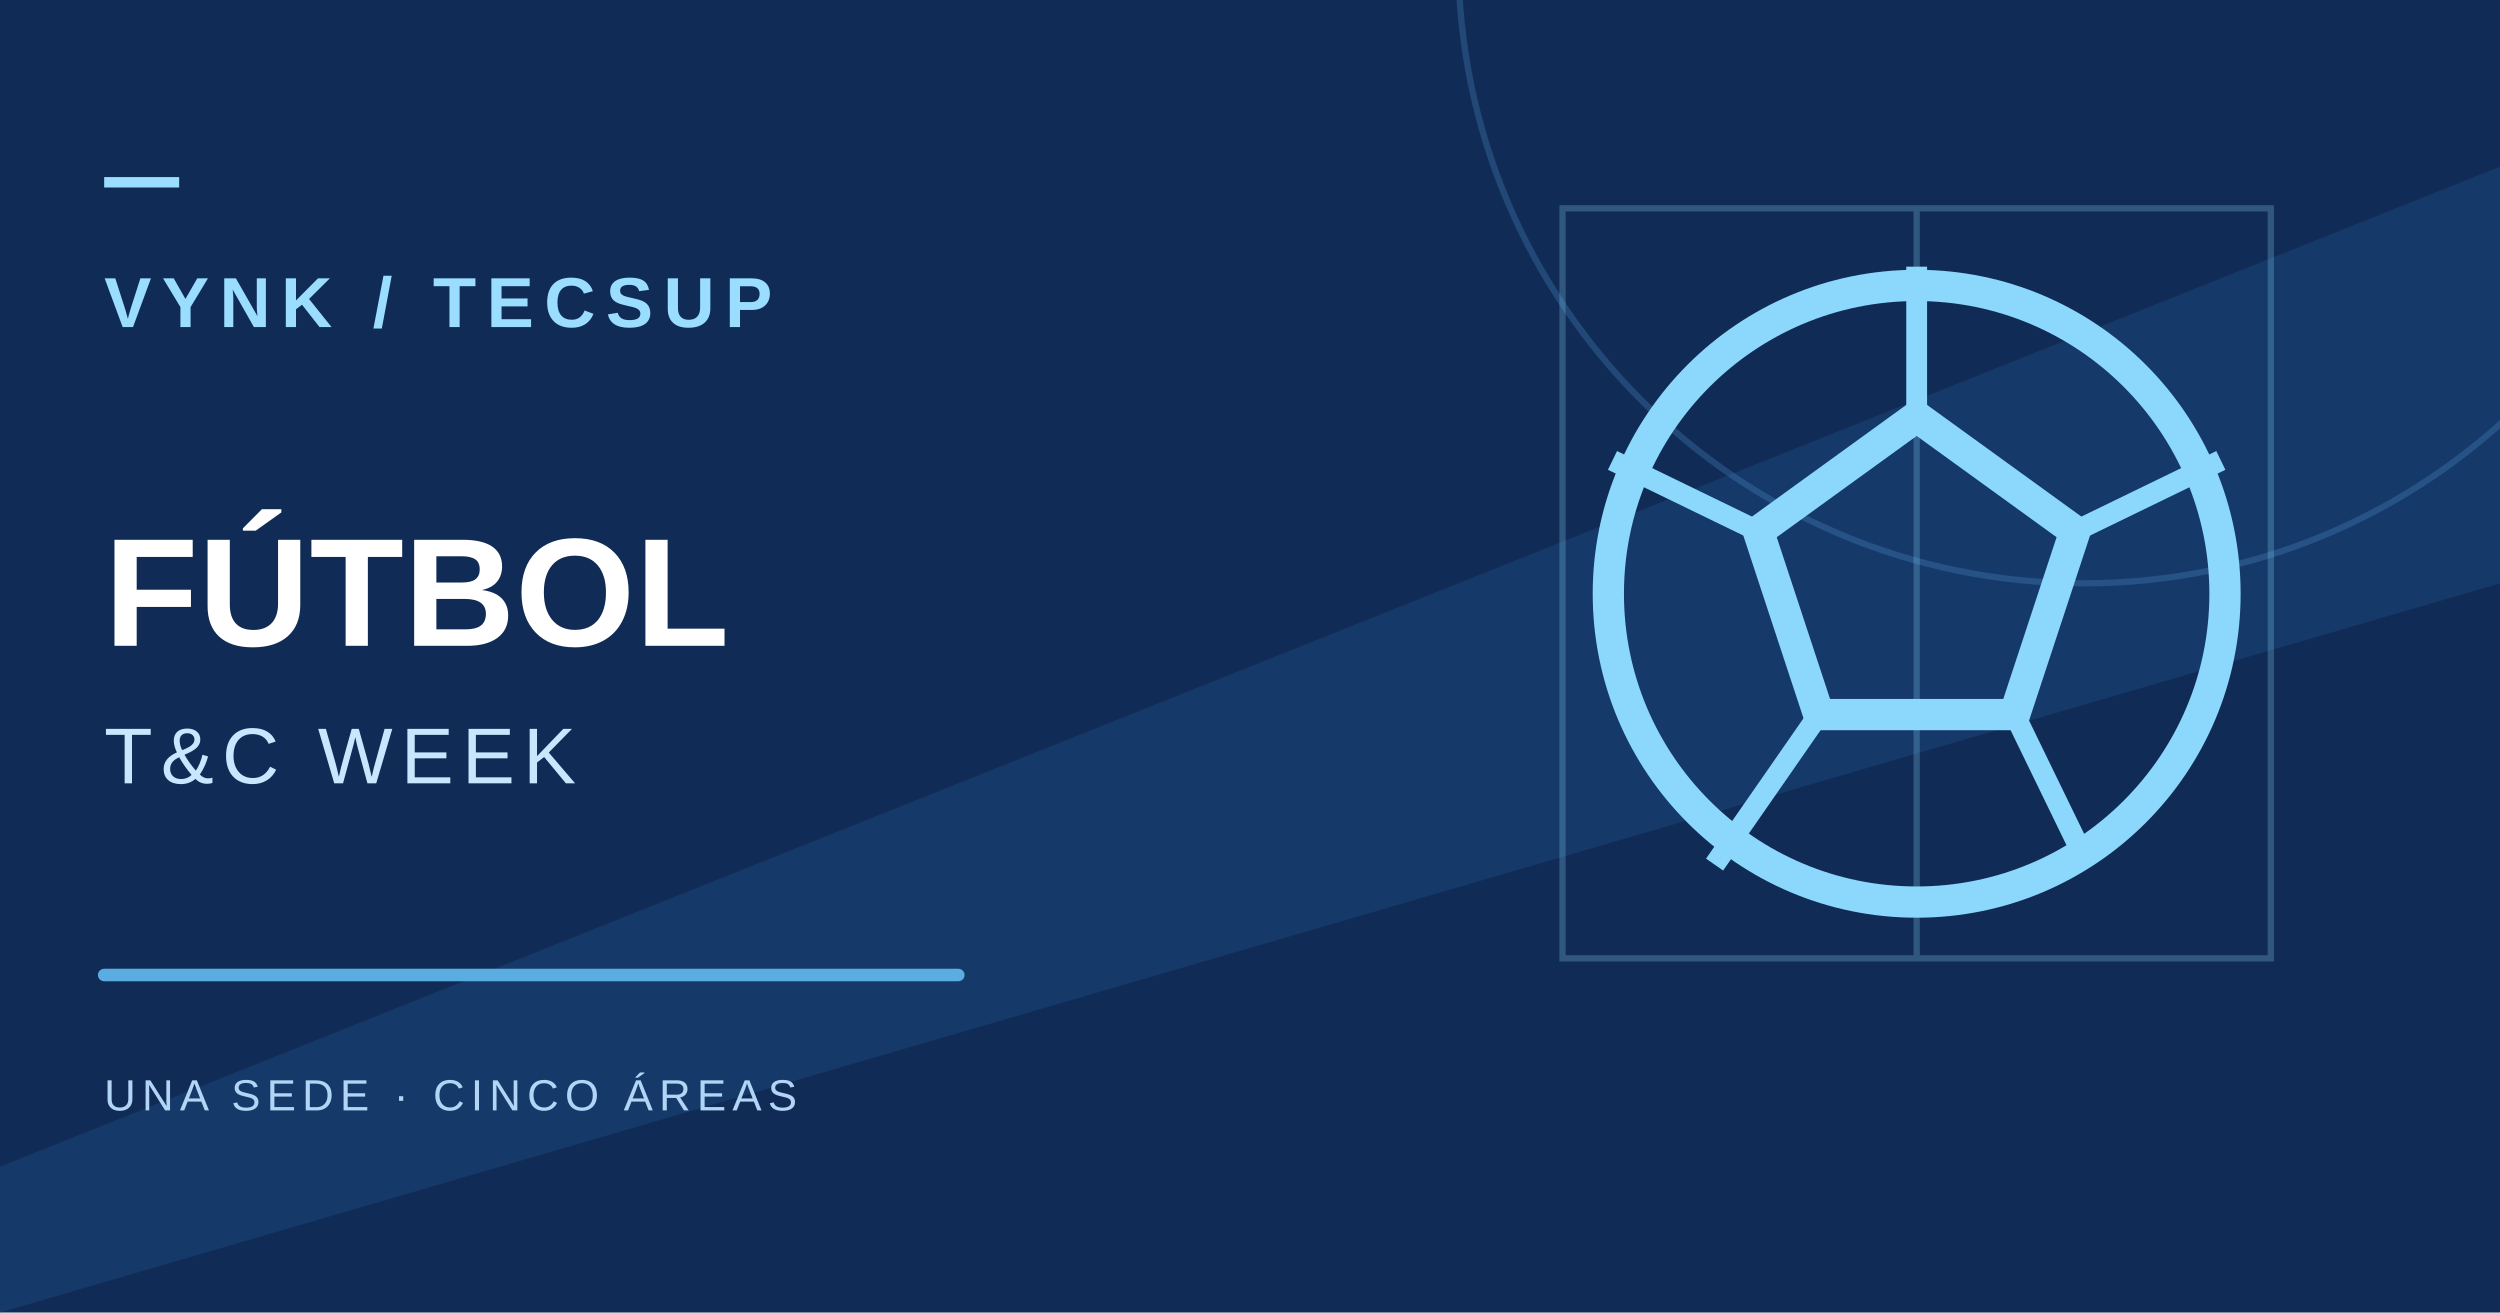
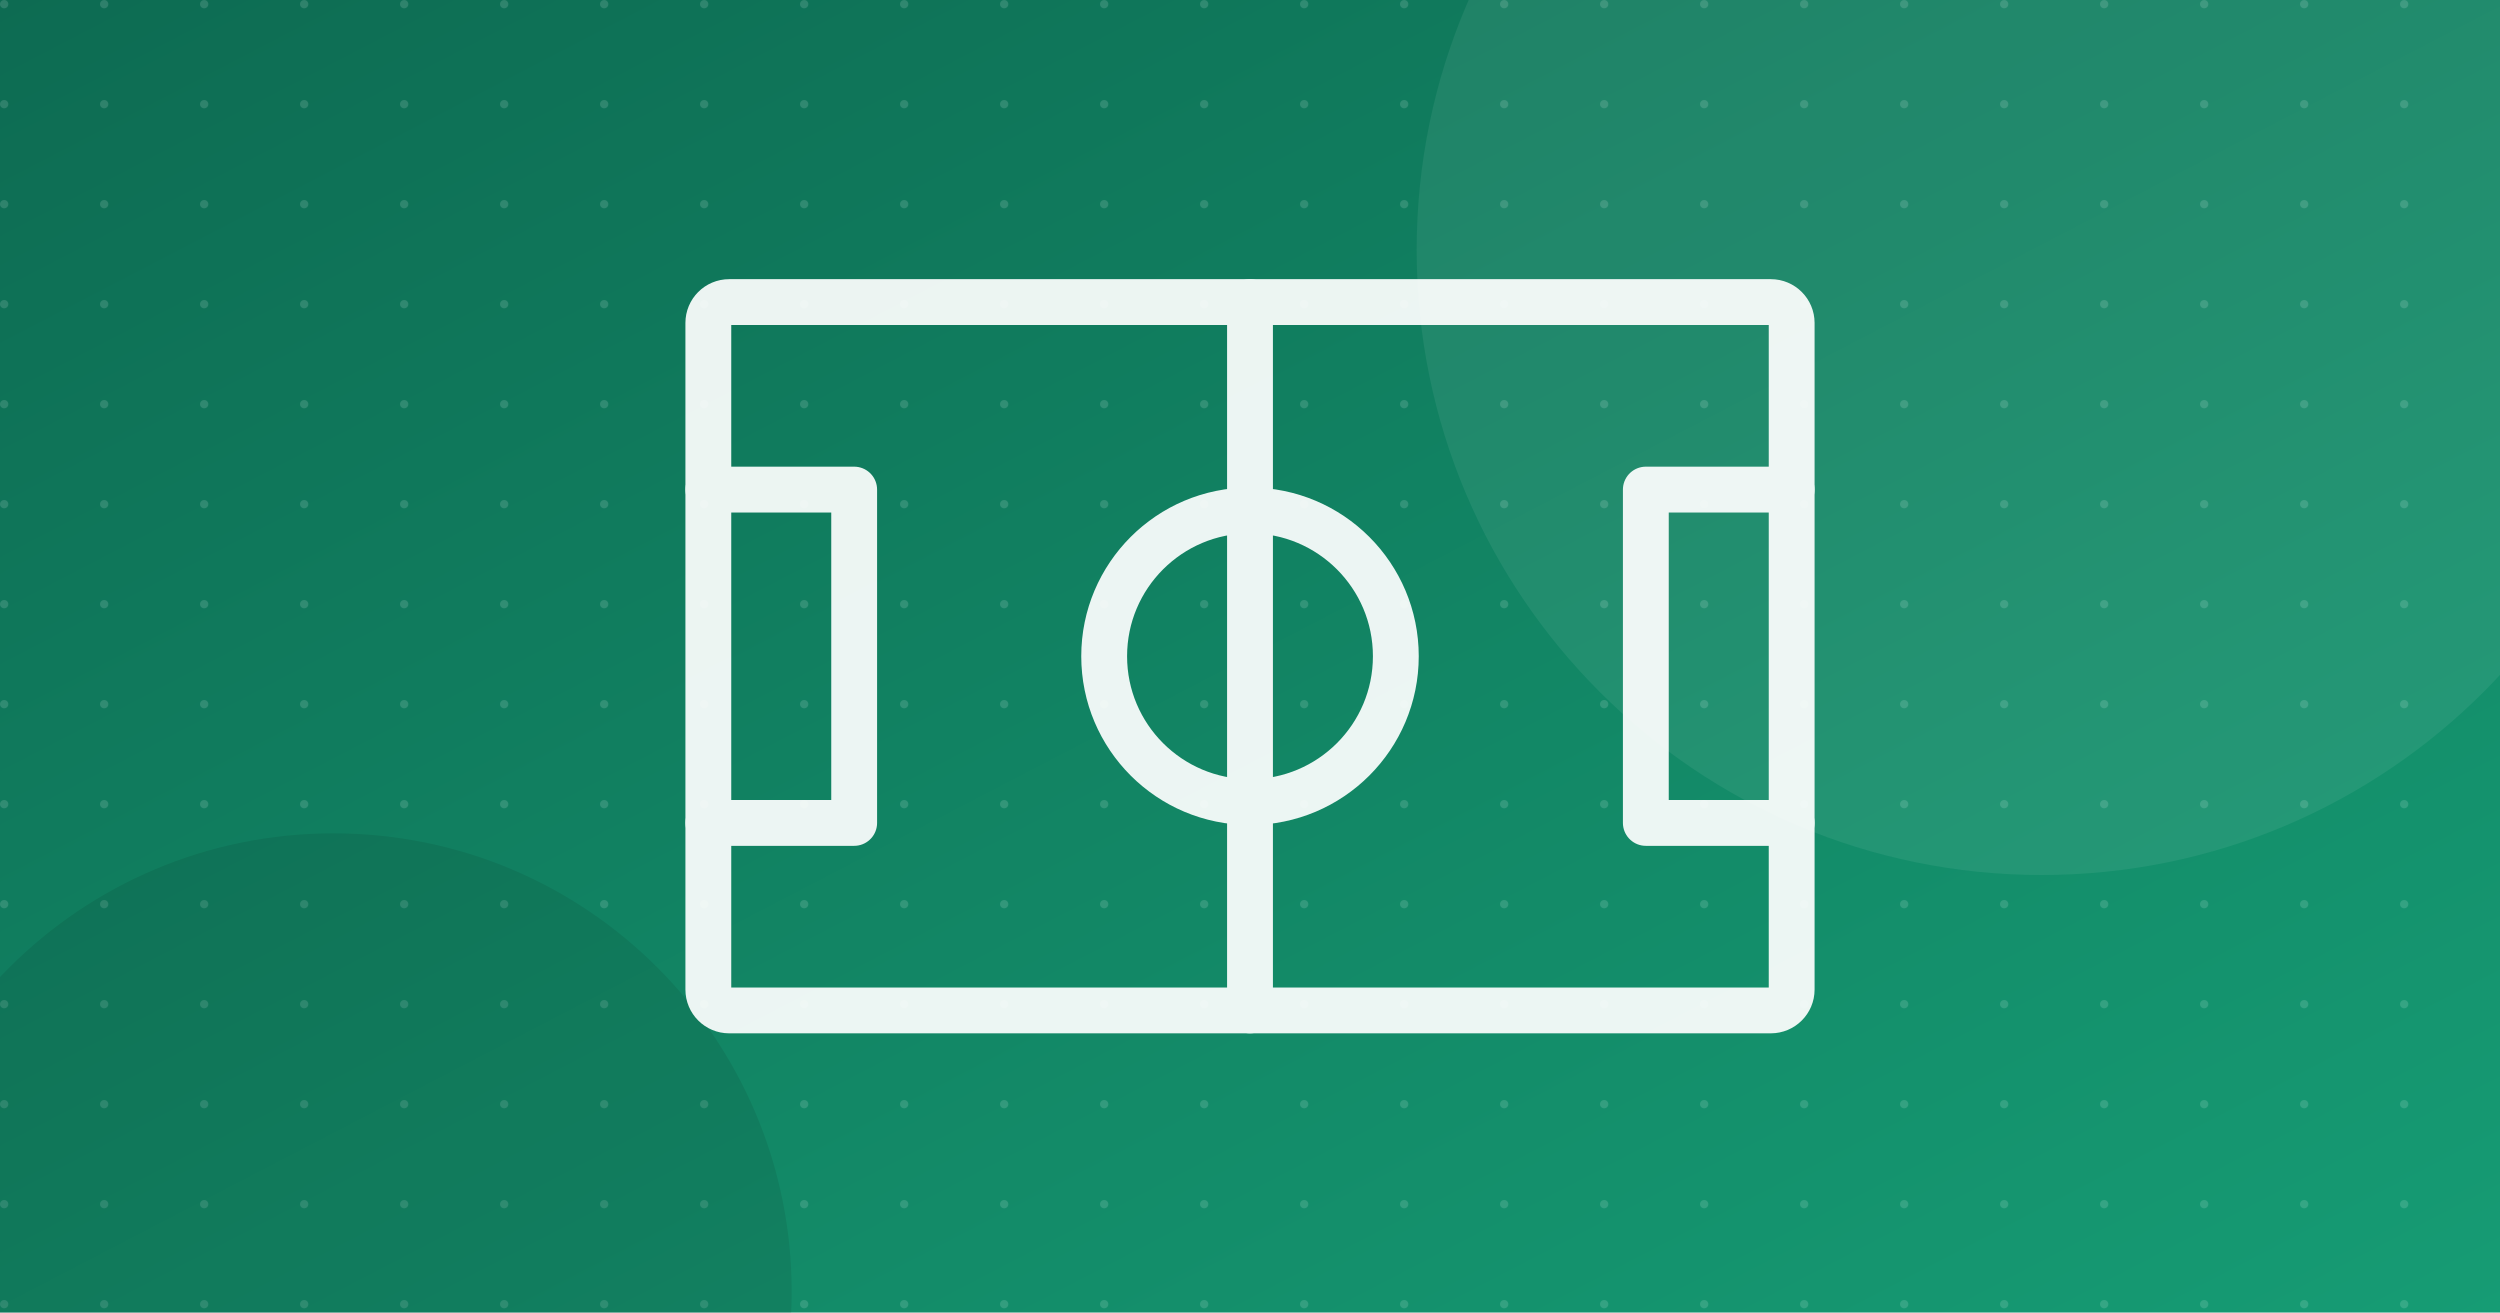
<svg xmlns="http://www.w3.org/2000/svg" viewBox="0 0 1200 630" width="1200" height="630">
-   <rect width="1200" height="630" fill="#102C56" />
-   <path d="M0 560l1200-480v200L0 630z" fill="#1B4982" opacity=".44" />
-   <circle cx="1000" cy="-20" r="300" stroke="#579DDA" stroke-width="3" fill="none" opacity=".25" />
-   <path d="M50 85h36v5H50z" fill="#9ADDFF" />
-   <text x="50" y="157" fill="#9ADDFF" font-size="34" font-family="Arial" font-weight="bold" letter-spacing="5">VYNK / TECSUP</text>
-   <text x="50" y="310" fill="white" font-family="Arial" font-size="74" font-weight="bold">FÚTBOL</text>
-   <text x="50" y="376" fill="#C7E7FF" font-family="Arial" font-size="38" letter-spacing="4">T&amp;C WEEK</text>
-   <path d="M50 468h410" stroke="#5AACE1" stroke-width="6" stroke-linecap="round" />
-   <text x="50" y="533" fill="#B2D5F6" font-family="Arial" font-size="21" letter-spacing="3">UNA SEDE · CINCO ÁREAS</text>
-   <circle cx="920" cy="285" r="148" fill="none" stroke="#8CD8FC" stroke-width="15" />
-   <path d="M920 200l76 55-29 88h-94l-29-88z" stroke="#8CD8FC" stroke-width="15" fill="none" />
-   <path d="M920 200v-72M996 255l70-34M967 343l35 72M873 343l-50 72M844 255l-70-34" stroke="#8CD8FC" stroke-width="10" fill="none" />
-   <path d="M750 100h340v360H750zM920 100v360" stroke="#8CD8FC" stroke-width="3" fill="none" opacity=".25" />
+   <defs>
+     <pattern id="p" width="48" height="48" patternUnits="userSpaceOnUse">
+       <circle cx="2" cy="2" r="2" fill="#fff" opacity=".14" />
+     </pattern>
+     <linearGradient id="g" x1="0" y1="0" x2="1" y2="1">
+       <stop offset="0" stop-color="#0d6b52" />
+       <stop offset="1" stop-color="#169c74" />
+     </linearGradient>
+   </defs>
+   <rect width="1200" height="630" fill="url(#g)" />
+   <rect width="1200" height="630" fill="url(#p)" />
+   <circle cx="980" cy="120" r="300" fill="#fff" opacity=".07" />
+   <circle cx="160" cy="620" r="220" fill="#000" opacity=".08" />
+   <g fill="none" stroke="#fff" stroke-width="22" stroke-linecap="round" stroke-linejoin="round" opacity=".92" transform="translate(600 315)">
+     <rect x="-260" y="-170" width="520" height="340" rx="10" />
+     <path d="M0-170v340" />
+     <circle r="70" />
+     <path d="M-260-80h70v160h-70M260-80h-70v160h70" />
+   </g>
</svg>
